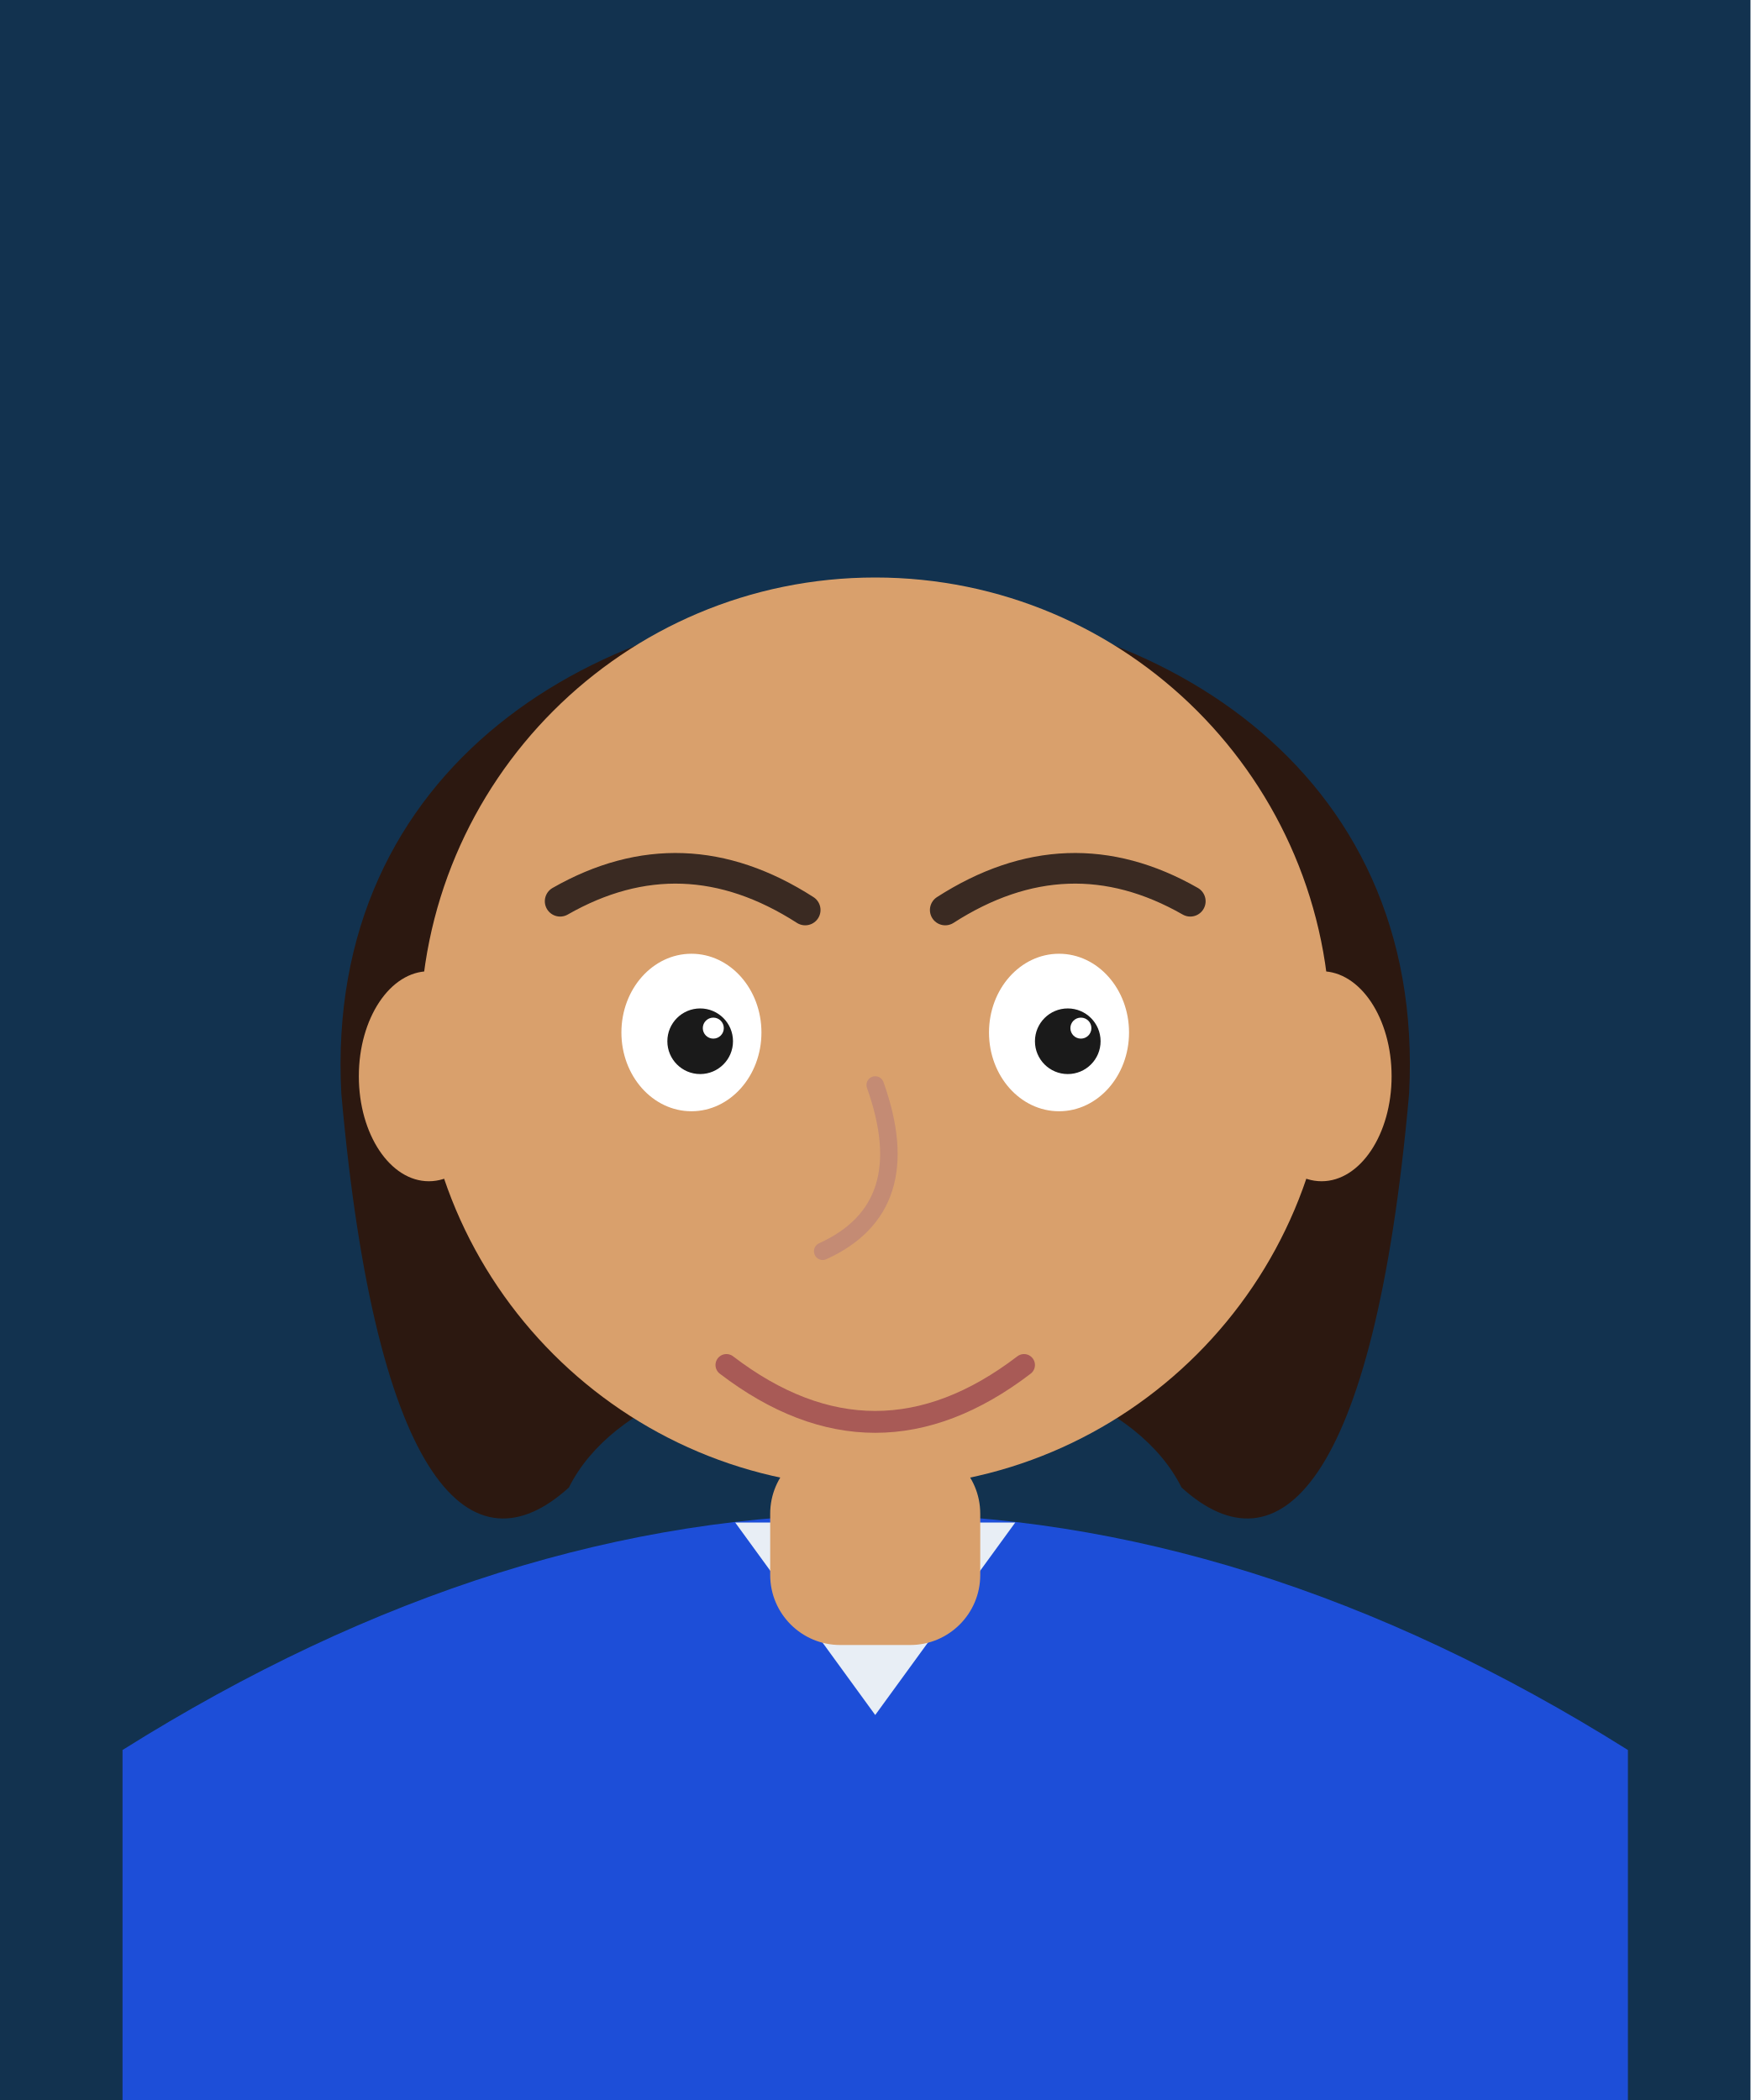
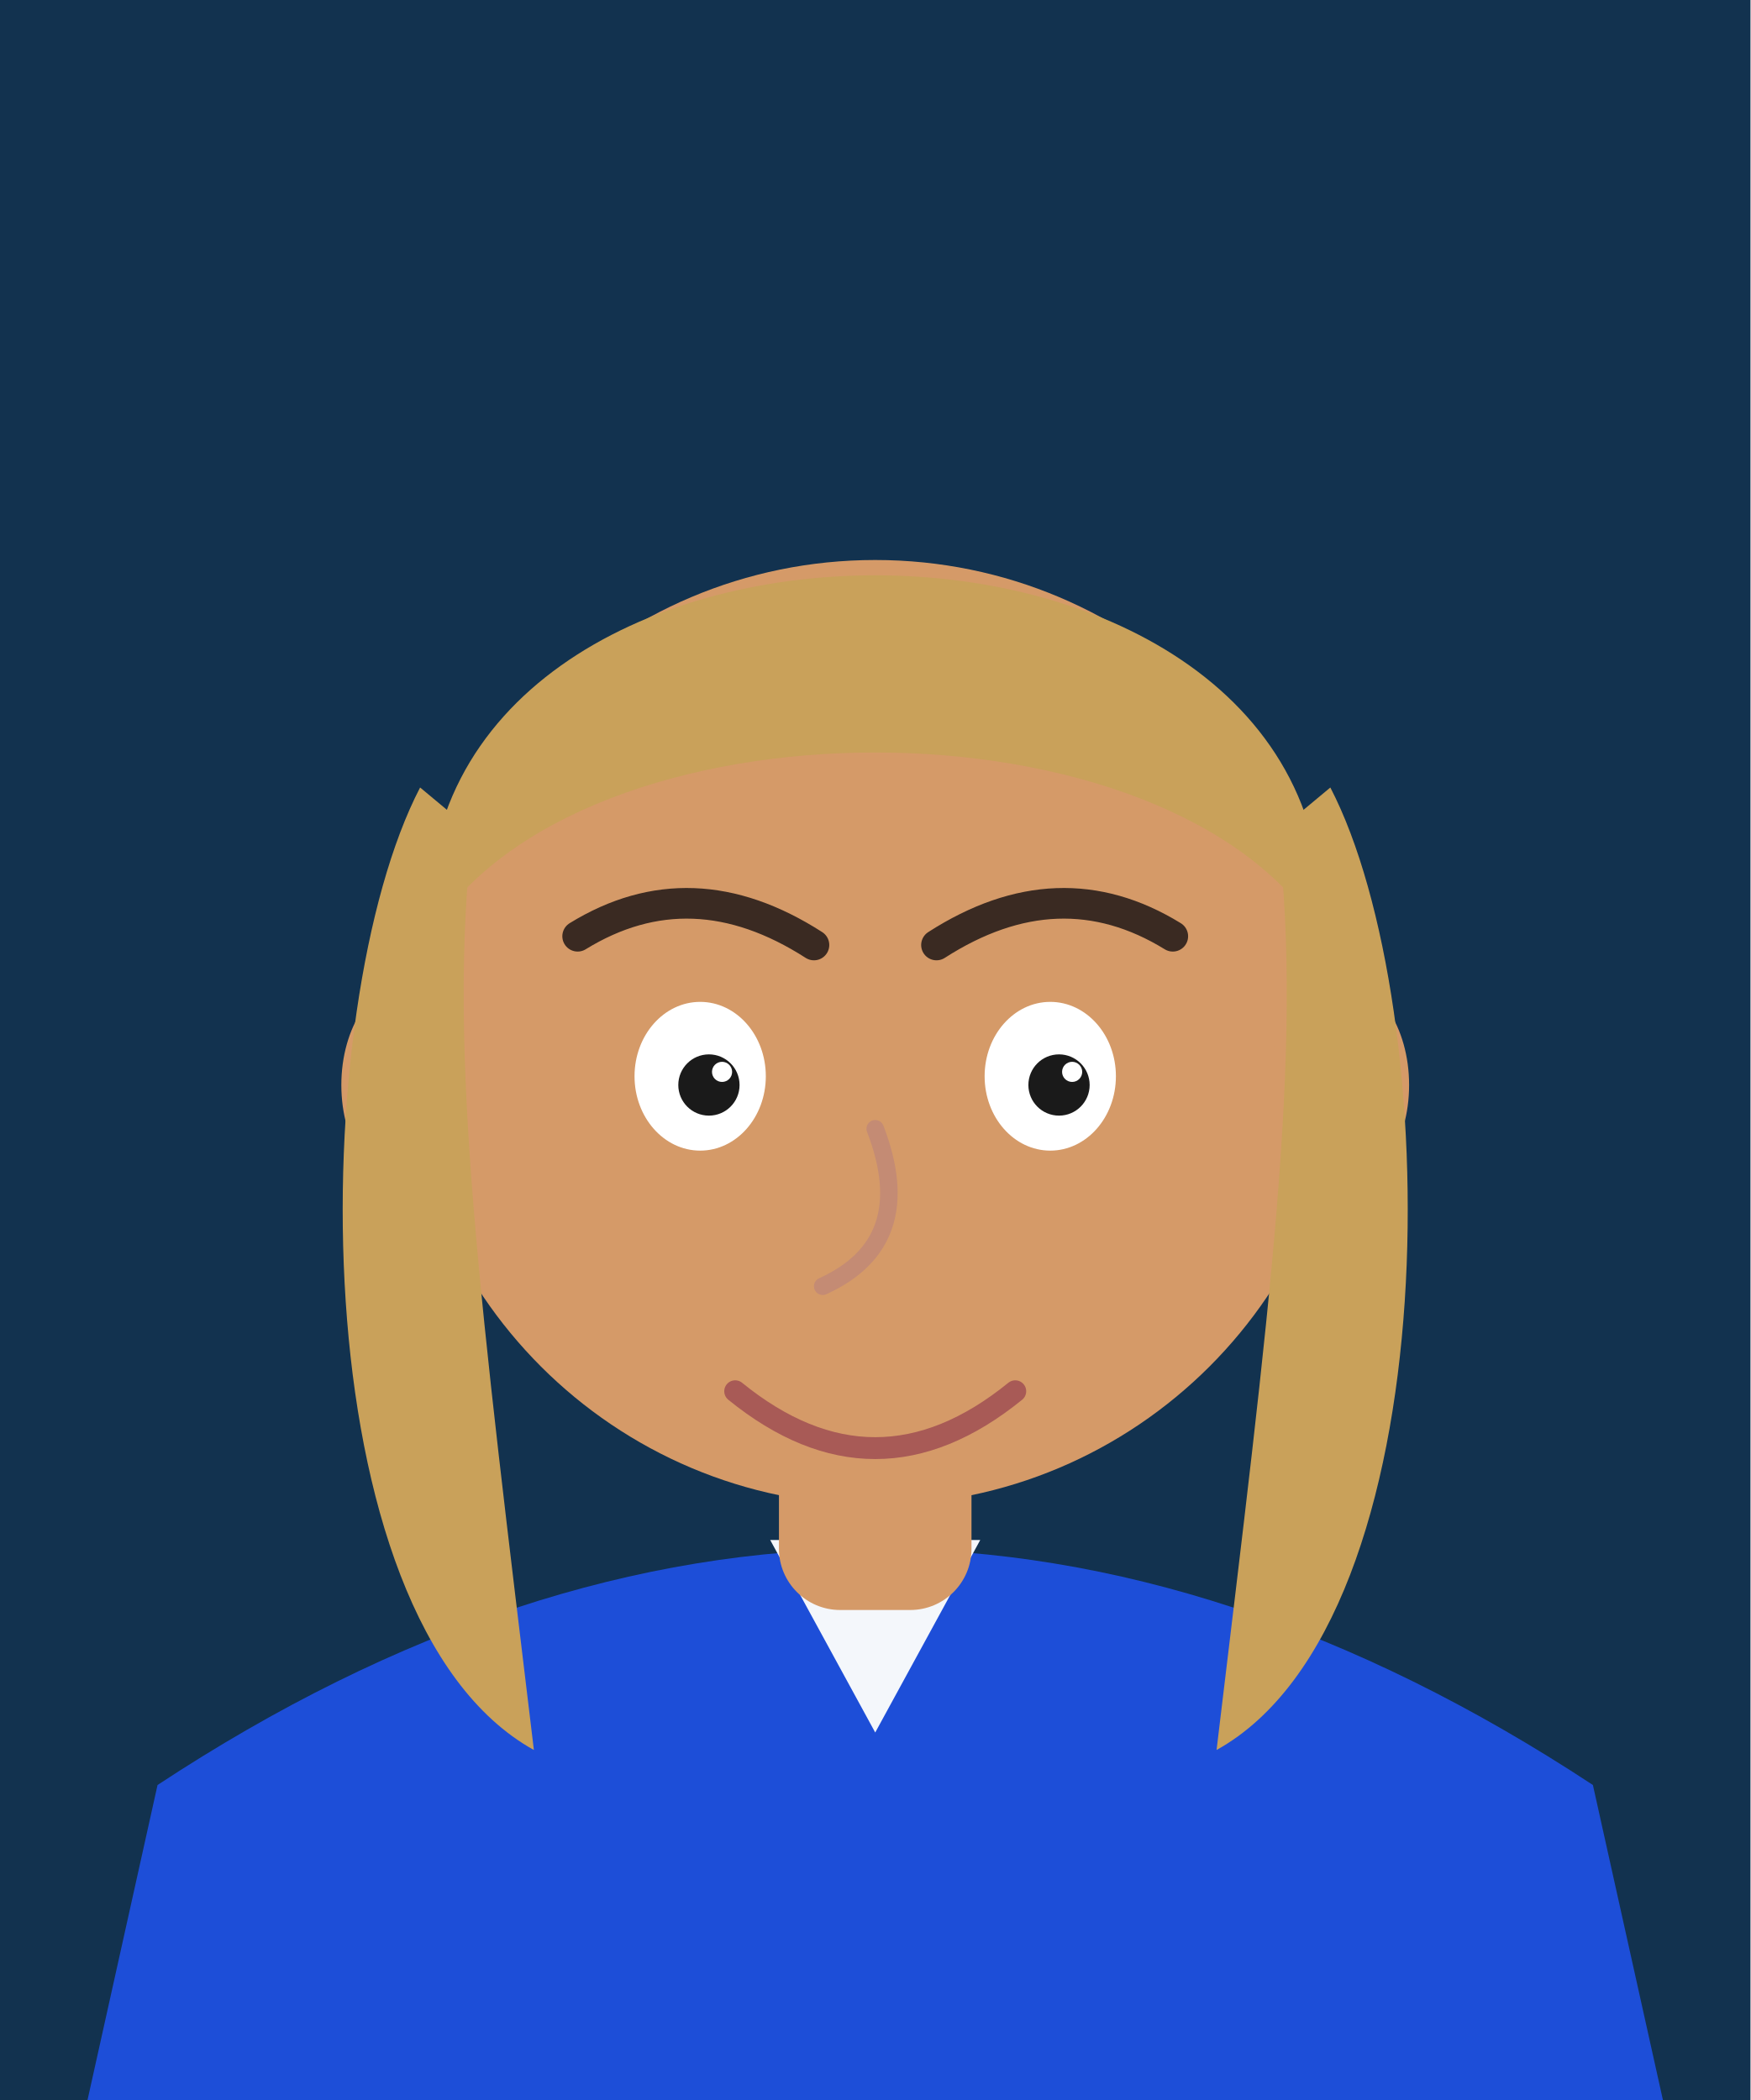
<svg xmlns="http://www.w3.org/2000/svg" viewBox="0 0 400 480">
  <rect width="400" height="480" fill="#12324F" />
-   <path d="M28 400 Q200 292 372 400 L372 480 L28 480 Z" fill="#1D4ED8" />
-   <path d="M168 348 L200 392 L232 348" fill="#E8EEF5" />
-   <rect x="176" y="330" width="48" height="46" rx="16" fill="#D9A06C" />
-   <path d="M78 250 C70 100 330 100 322 250 C314 340 292 360 270 340 C250 300 150 300 130 340 C108 360 86 340 78 250Z" fill="#2C1810" />
-   <circle cx="200" cy="236" r="104" fill="#D9A06C" />
-   <ellipse cx="98" cy="246" rx="16" ry="24" fill="#D9A06C" />
-   <ellipse cx="302" cy="246" rx="16" ry="24" fill="#D9A06C" />
-   <path d="M128 206 Q156 190 184 208" fill="none" stroke="#3A2A22" stroke-width="7" stroke-linecap="round" />
-   <path d="M216 208 Q244 190 272 206" fill="none" stroke="#3A2A22" stroke-width="7" stroke-linecap="round" />
-   <ellipse cx="158" cy="236" rx="16" ry="18" fill="#fff" />
-   <ellipse cx="242" cy="236" rx="16" ry="18" fill="#fff" />
-   <circle cx="160" cy="238" r="7.5" fill="#1a1a1a" />
-   <circle cx="244" cy="238" r="7.5" fill="#1a1a1a" />
-   <circle cx="163" cy="235" r="2.4" fill="#fff" />
-   <circle cx="247" cy="235" r="2.4" fill="#fff" />
-   <path d="M200 248 Q210 276 188 286" fill="none" stroke="#C48B74" stroke-width="4" stroke-linecap="round" />
-   <path d="M166 312 Q200 338 234 312" fill="none" stroke="#A85A56" stroke-width="5" stroke-linecap="round" />
+   <path d="M36 408 Q200 300 364 408 L380 480 L20 480 Z" fill="#1D4ED8" />
+   <path d="M176 352 L200 396 L224 352 Z" fill="#F4F7FB" />
+   <rect x="178" y="328" width="44" height="40" rx="14" fill="#D59A68" />
+   <circle cx="200" cy="236" r="108" fill="#D59A68" />
+   <ellipse cx="94" cy="248" rx="16" ry="24" fill="#D59A68" />
+   <ellipse cx="306" cy="248" rx="16" ry="24" fill="#D59A68" />
+   <path d="M98 214 C92 104 308 104 302 214 C268 158 132 158 98 214Z" fill="#C9A15A" />
+   <path d="M96 180 C70 230 68 370 122 400 C110 300 102 240 108 190Z" fill="#C9A15A" />
+   <path d="M304 180 C330 230 332 370 278 400 C290 300 298 240 292 190Z" fill="#C9A15A" />
+   <path d="M132 214 Q158 198 186 216" fill="none" stroke="#3A2A22" stroke-width="7" stroke-linecap="round" />
+   <path d="M214 216 Q242 198 268 214" fill="none" stroke="#3A2A22" stroke-width="7" stroke-linecap="round" />
+   <ellipse cx="160" cy="246" rx="15" ry="17" fill="#fff" />
+   <ellipse cx="240" cy="246" rx="15" ry="17" fill="#fff" />
+   <circle cx="162" cy="248" r="7" fill="#1a1a1a" />
+   <circle cx="242" cy="248" r="7" fill="#1a1a1a" />
+   <circle cx="165" cy="245" r="2.3" fill="#fff" />
+   <circle cx="245" cy="245" r="2.3" fill="#fff" />
+   <path d="M200 258 Q210 284 188 294" fill="none" stroke="#C48B74" stroke-width="4" stroke-linecap="round" />
+   <path d="M168 318 Q200 344 232 318" fill="none" stroke="#A85A56" stroke-width="5" stroke-linecap="round" />
</svg>
